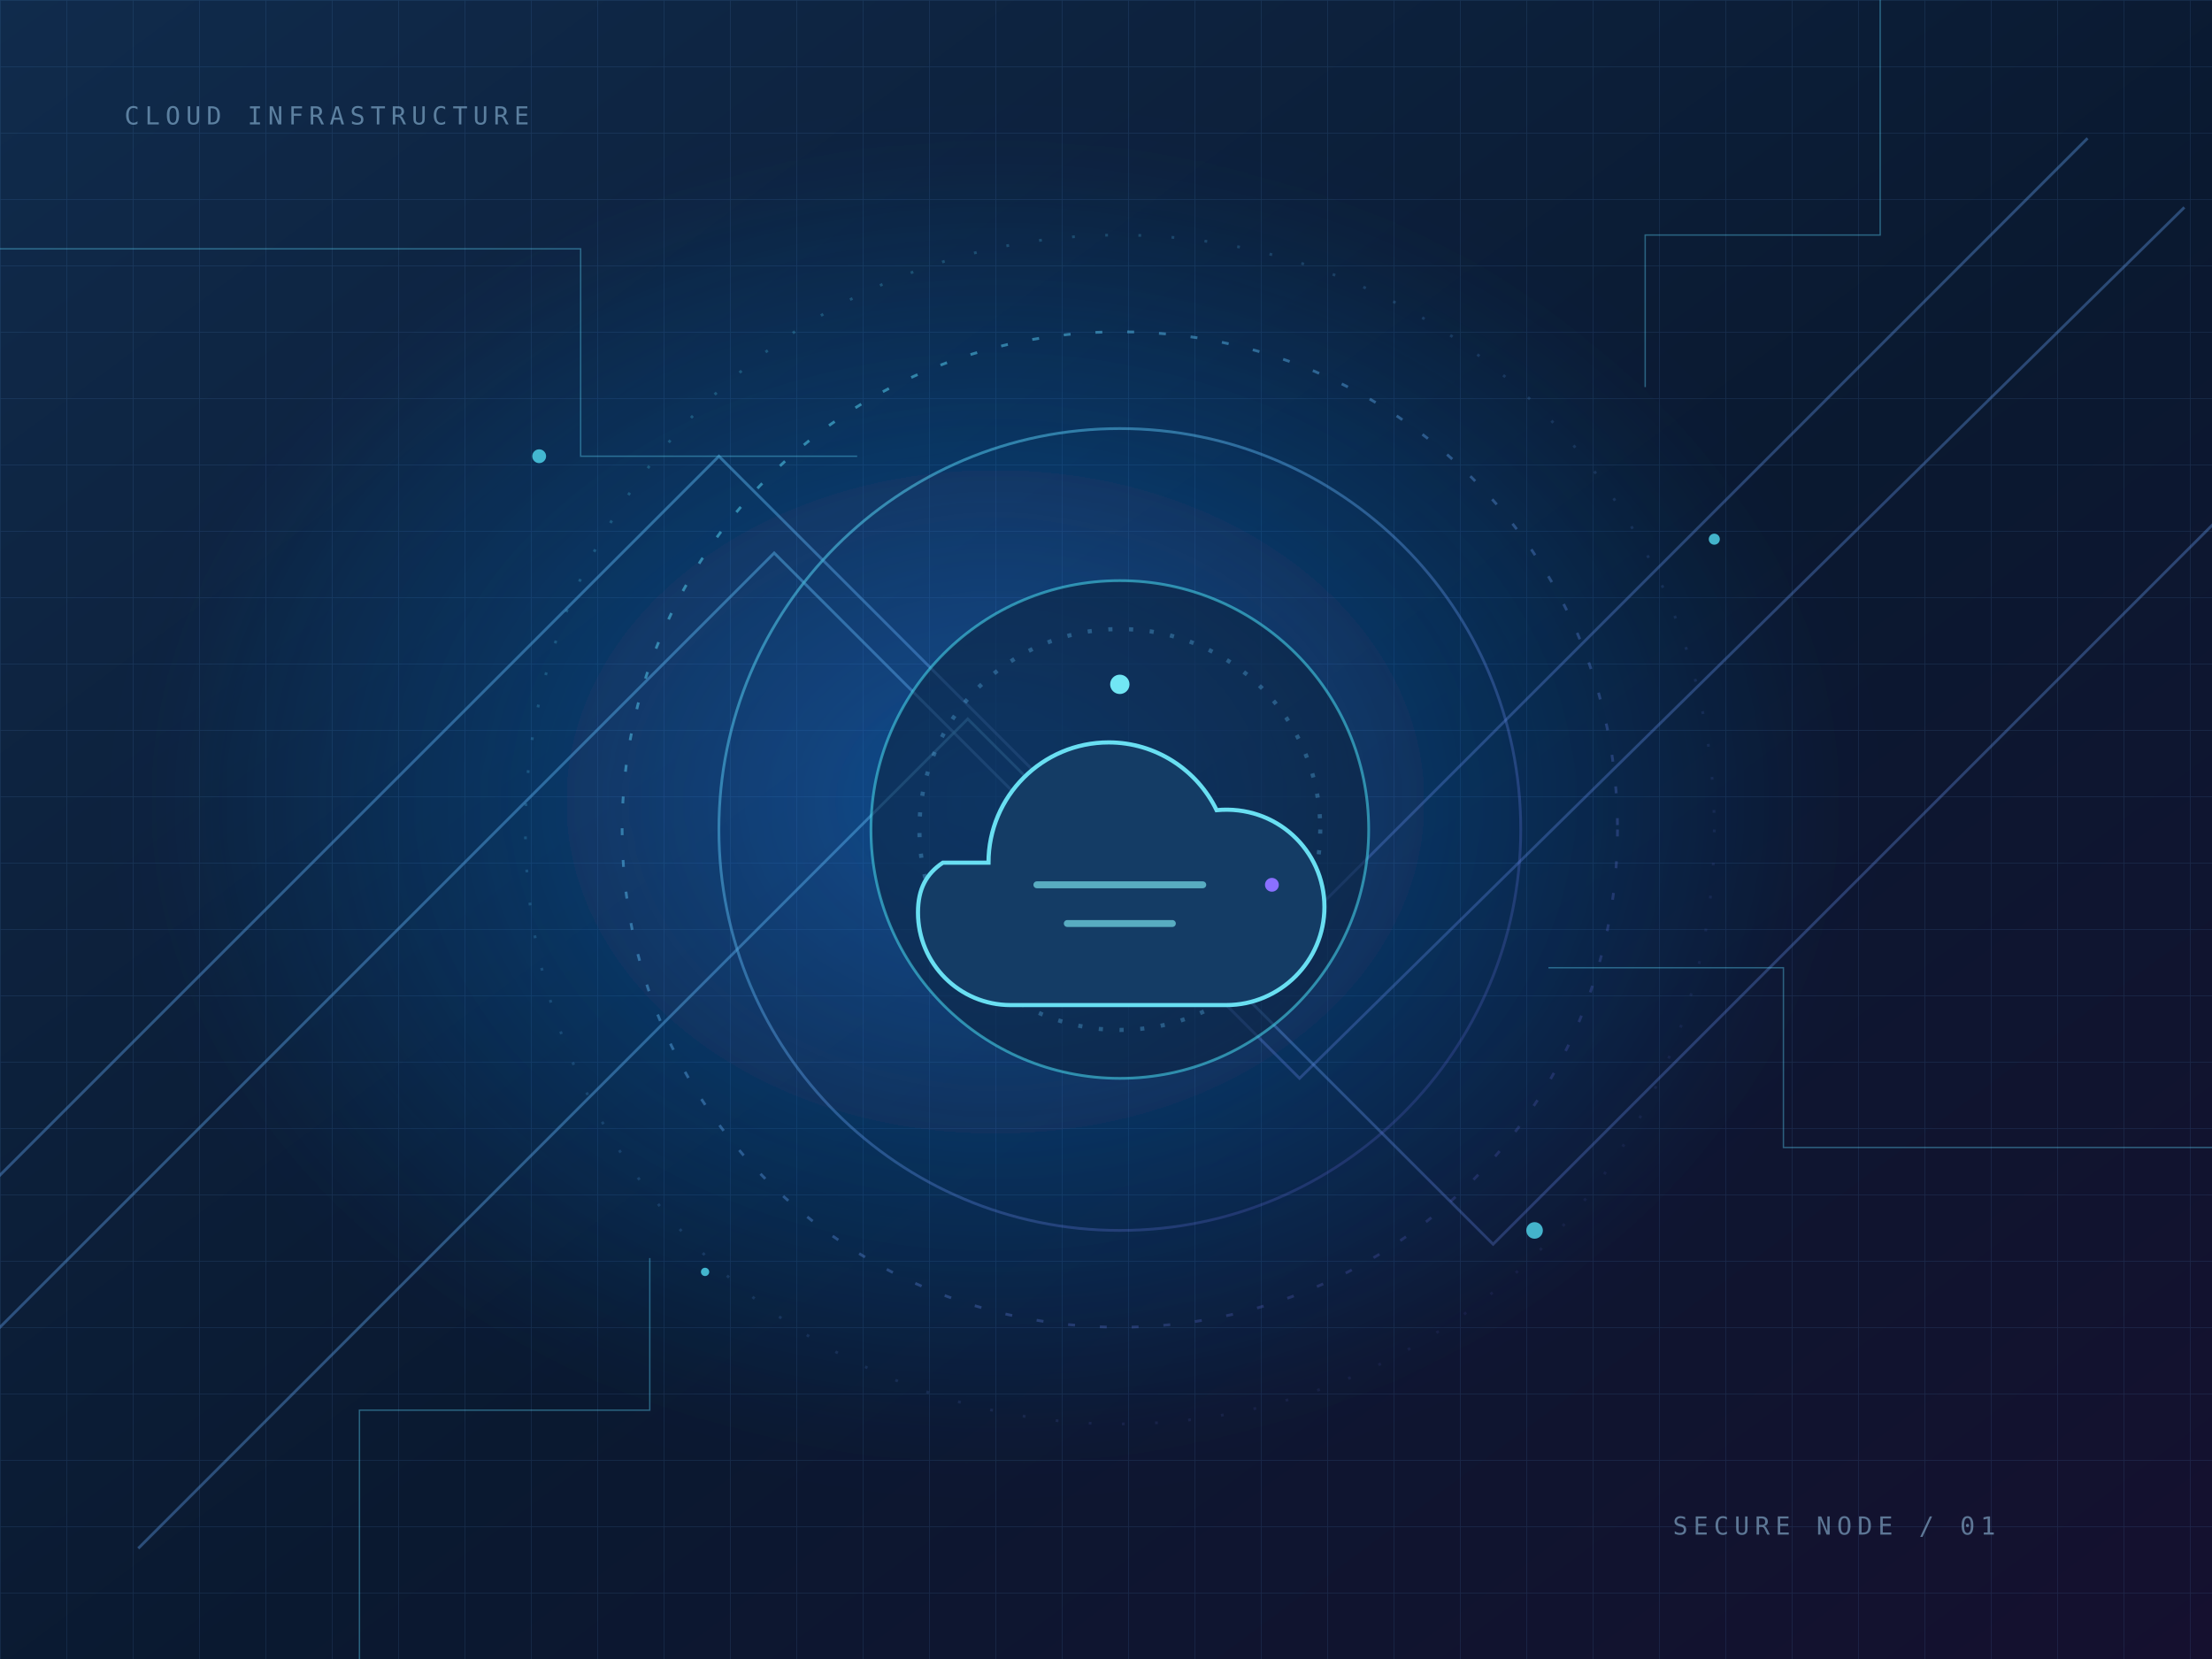
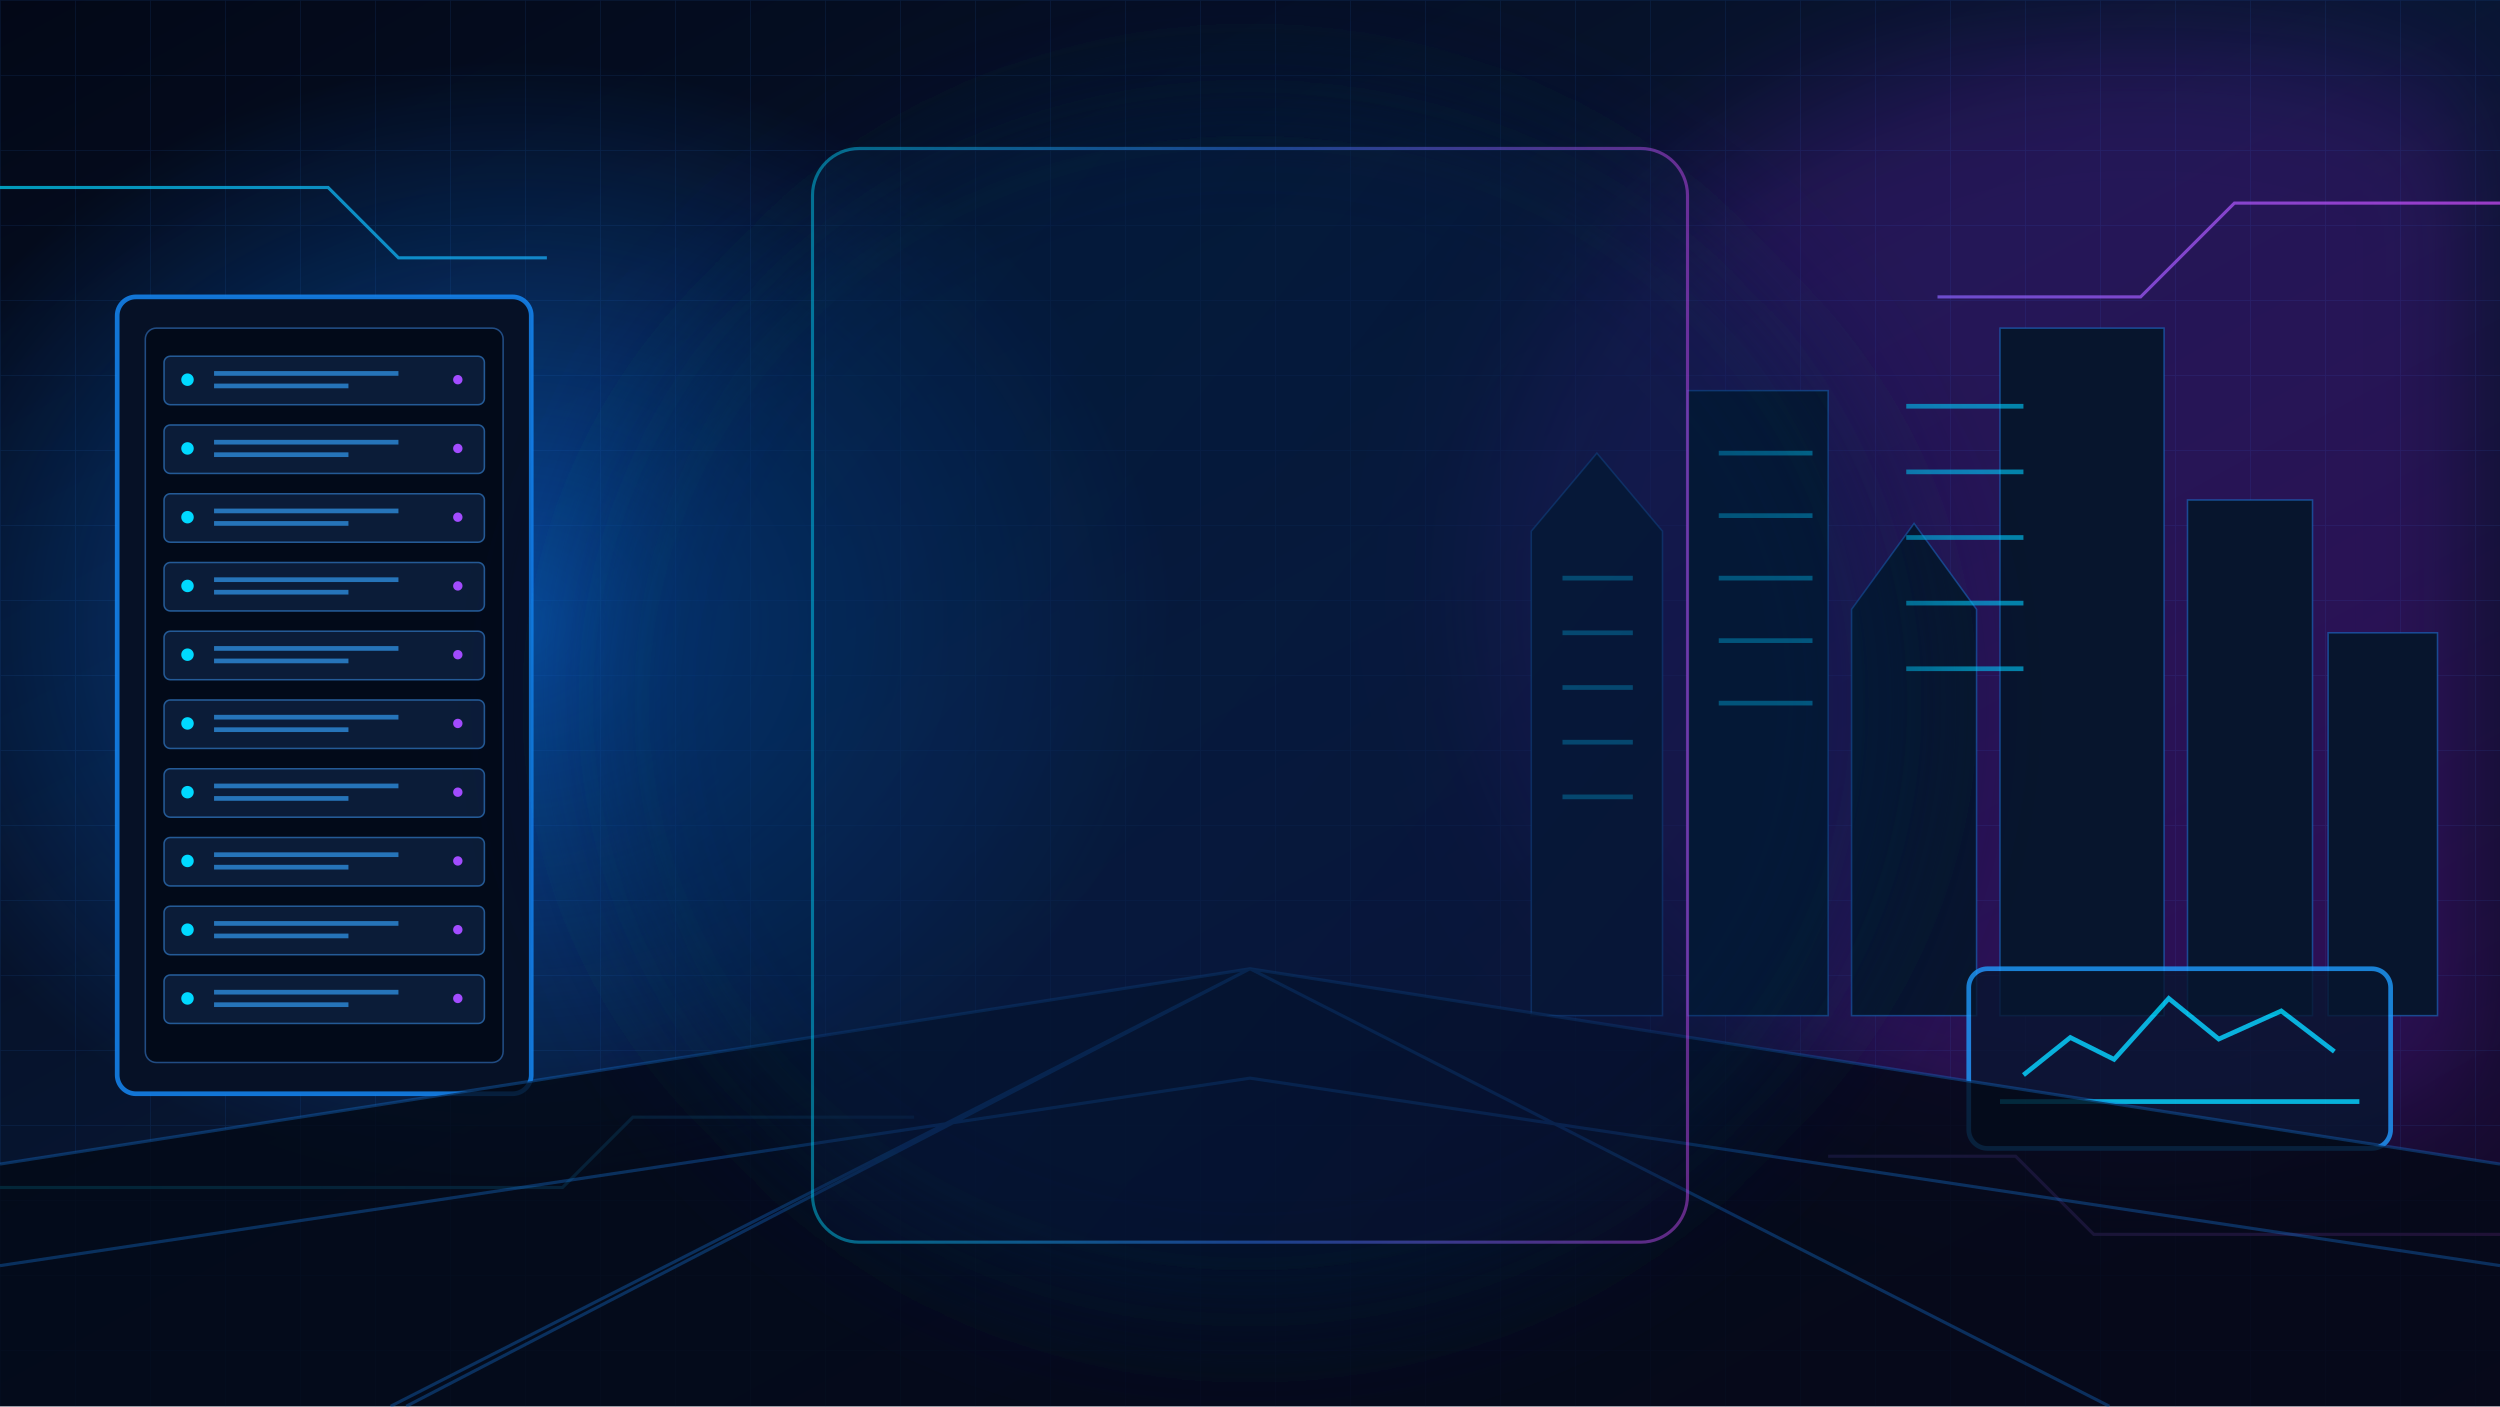
- <svg xmlns="http://www.w3.org/2000/svg" viewBox="0 0 1600 1200" fill="none">
+ <svg xmlns="http://www.w3.org/2000/svg" viewBox="0 0 1600 900" fill="none">
  <defs>
-     <linearGradient id="bg" x1="0" y1="0" x2="1" y2="1">
-       <stop stop-color="#102b4c" />
-       <stop offset=".55" stop-color="#0a1930" />
-       <stop offset="1" stop-color="#15102f" />
+     <linearGradient id="bg" x2="1" y2="1">
+       <stop stop-color="#030817" />
+       <stop offset=".48" stop-color="#071632" />
+       <stop offset="1" stop-color="#17082c" />
    </linearGradient>
    <radialGradient id="glow">
-       <stop stop-color="#167eea" stop-opacity=".5" />
-       <stop offset="1" stop-color="#167eea" stop-opacity="0" />
+       <stop stop-color="#087bff" stop-opacity=".55" />
+       <stop offset="1" stop-color="#087bff" stop-opacity="0" />
    </radialGradient>
-     <linearGradient id="line" x1="0" y1="0" x2="1" y2="1">
-       <stop stop-color="#4de8f2" stop-opacity=".8" />
-       <stop offset="1" stop-color="#8268ff" stop-opacity=".15" />
+     <linearGradient id="neon">
+       <stop stop-color="#00d9ff" />
+       <stop offset=".52" stop-color="#397cff" />
+       <stop offset="1" stop-color="#d34cff" />
+     </linearGradient>
+     <linearGradient id="glass" x2="1" y2="1">
+       <stop stop-color="#0a2d5a" stop-opacity=".82" />
+       <stop offset="1" stop-color="#140b35" stop-opacity=".88" />
    </linearGradient>
    <pattern id="grid" width="48" height="48" patternUnits="userSpaceOnUse">
-       <path d="M48 0H0V48" stroke="#6db7ff" stroke-opacity=".13" />
+       <path d="M48 0H0V48" stroke="#328dff" stroke-opacity=".11" />
    </pattern>
    <filter id="blur">
-       <feGaussianBlur stdDeviation="30" />
+       <feGaussianBlur stdDeviation="42" />
    </filter>
  </defs>
-   <rect width="1600" height="1200" fill="url(#bg)" />
-   <rect width="1600" height="1200" fill="url(#grid)" />
-   <ellipse cx="720" cy="580" rx="620" ry="480" fill="url(#glow)" filter="url(#blur)" />
-   <g stroke="url(#line)" stroke-width="2" opacity=".75">
-     <path d="M-80 930 520 330 900 710 1510 100" />
-     <path d="M-50 1010 560 400 940 780 1580 150" />
-     <path d="M100 1120 700 520 1080 900 1680 300" />
-     <circle cx="810" cy="600" r="290" />
-     <circle cx="810" cy="600" r="360" stroke-dasharray="5 18" />
-     <circle cx="810" cy="600" r="430" stroke-dasharray="2 22" opacity=".45" />
+   <path fill="url(#bg)" d="M0 0h1600v900H0z" />
+   <path fill="url(#grid)" d="M0 0h1600v900H0z" />
+   <ellipse cx="330" cy="400" rx="420" ry="360" fill="url(#glow)" />
+   <ellipse cx="1370" cy="380" rx="420" ry="360" fill="#a51cff" opacity=".18" filter="url(#blur)" />
+   <g stroke="#1b6dca" stroke-opacity=".6" fill="#07152d">
+     <path d="M980 650V340l42-50 42 50v310zM1080 650V250h90v400zM1185 650V390l40-55 40 55v260zM1280 650V210h105v440zM1400 650V320h80v330zM1490 650V405h70v245z" />
+     <path d="M1000 370h45m-45 35h45m-45 35h45m-45 35h45m-45 35h45m55-220h60m-60 40h60m-60 40h60m-60 40h60m-60 40h60m60-190h75m-75 42h75m-75 42h75m-75 42h75m-75 42h75" stroke="#00cfff" stroke-width="3" />
  </g>
-   <g fill="#51d9f0" opacity=".8">
-     <circle cx="390" cy="330" r="5" />
-     <circle cx="1240" cy="390" r="4" />
-     <circle cx="1110" cy="890" r="6" />
-     <circle cx="510" cy="920" r="3" />
+   <g transform="translate(75 190)">
+     <rect width="265" height="510" rx="12" fill="#061126" stroke="#168dff" stroke-opacity=".8" stroke-width="3" />
+     <rect x="18" y="20" width="229" height="470" rx="7" fill="#020a19" stroke="#214c83" />
+     <g transform="translate(30 38)">
+       <rect width="205" height="31" rx="4" fill="#0b1c38" stroke="#245a96" />
+       <circle cx="15" cy="15" r="4" fill="#00d9ff" />
+       <path d="M32 11h118M32 19h86" stroke="#2674b9" stroke-width="3" />
+       <circle cx="188" cy="15" r="3" fill="#a34cff" />
+     </g>
+     <g transform="translate(30 82)">
+       <rect width="205" height="31" rx="4" fill="#0b1c38" stroke="#245a96" />
+       <circle cx="15" cy="15" r="4" fill="#00d9ff" />
+       <path d="M32 11h118M32 19h86" stroke="#2674b9" stroke-width="3" />
+       <circle cx="188" cy="15" r="3" fill="#a34cff" />
+     </g>
+     <g transform="translate(30 126)">
+       <rect width="205" height="31" rx="4" fill="#0b1c38" stroke="#245a96" />
+       <circle cx="15" cy="15" r="4" fill="#00d9ff" />
+       <path d="M32 11h118M32 19h86" stroke="#2674b9" stroke-width="3" />
+       <circle cx="188" cy="15" r="3" fill="#a34cff" />
+     </g>
+     <g transform="translate(30 170)">
+       <rect width="205" height="31" rx="4" fill="#0b1c38" stroke="#245a96" />
+       <circle cx="15" cy="15" r="4" fill="#00d9ff" />
+       <path d="M32 11h118M32 19h86" stroke="#2674b9" stroke-width="3" />
+       <circle cx="188" cy="15" r="3" fill="#a34cff" />
+     </g>
+     <g transform="translate(30 214)">
+       <rect width="205" height="31" rx="4" fill="#0b1c38" stroke="#245a96" />
+       <circle cx="15" cy="15" r="4" fill="#00d9ff" />
+       <path d="M32 11h118M32 19h86" stroke="#2674b9" stroke-width="3" />
+       <circle cx="188" cy="15" r="3" fill="#a34cff" />
+     </g>
+     <g transform="translate(30 258)">
+       <rect width="205" height="31" rx="4" fill="#0b1c38" stroke="#245a96" />
+       <circle cx="15" cy="15" r="4" fill="#00d9ff" />
+       <path d="M32 11h118M32 19h86" stroke="#2674b9" stroke-width="3" />
+       <circle cx="188" cy="15" r="3" fill="#a34cff" />
+     </g>
+     <g transform="translate(30 302)">
+       <rect width="205" height="31" rx="4" fill="#0b1c38" stroke="#245a96" />
+       <circle cx="15" cy="15" r="4" fill="#00d9ff" />
+       <path d="M32 11h118M32 19h86" stroke="#2674b9" stroke-width="3" />
+       <circle cx="188" cy="15" r="3" fill="#a34cff" />
+     </g>
+     <g transform="translate(30 346)">
+       <rect width="205" height="31" rx="4" fill="#0b1c38" stroke="#245a96" />
+       <circle cx="15" cy="15" r="4" fill="#00d9ff" />
+       <path d="M32 11h118M32 19h86" stroke="#2674b9" stroke-width="3" />
+       <circle cx="188" cy="15" r="3" fill="#a34cff" />
+     </g>
+     <g transform="translate(30 390)">
+       <rect width="205" height="31" rx="4" fill="#0b1c38" stroke="#245a96" />
+       <circle cx="15" cy="15" r="4" fill="#00d9ff" />
+       <path d="M32 11h118M32 19h86" stroke="#2674b9" stroke-width="3" />
+       <circle cx="188" cy="15" r="3" fill="#a34cff" />
+     </g>
+     <g transform="translate(30 434)">
+       <rect width="205" height="31" rx="4" fill="#0b1c38" stroke="#245a96" />
+       <circle cx="15" cy="15" r="4" fill="#00d9ff" />
+       <path d="M32 11h118M32 19h86" stroke="#2674b9" stroke-width="3" />
+       <circle cx="188" cy="15" r="3" fill="#a34cff" />
+     </g>
  </g>
-   <g stroke="#57c8ed" stroke-opacity=".42">
-     <path d="M0 180H420V330H620" />
-     <path d="M1600 830H1290V700H1120" />
-     <path d="M260 1200V1020H470V910" />
-     <path d="M1360 0V170H1190V280" />
+   <g transform="translate(1260 620)" opacity=".8">
+     <rect width="270" height="115" rx="12" fill="#06152e" stroke="#1e9cff" stroke-width="3" />
+     <path d="M20 85h230M35 68l30-24 28 14 35-39 32 26 40-18 34 26" stroke="#00d9ff" stroke-width="3" />
  </g>
-   <g transform="translate(810 600)">
-     <circle r="180" fill="#0b2441" fill-opacity=".55" stroke="#4adcf1" stroke-opacity=".55" stroke-width="2" />
-     <circle r="145" stroke="#68c8ff" stroke-opacity=".3" stroke-dasharray="3 12" stroke-width="3" />
-     <path d="M-95 24c0-48 39-87 87-87 34 0 64 20 78 49 43-4 78 29 78 70 0 39-32 71-71 71H-79c-37 0-67-30-67-67 0-17 6-28 18-36Z" fill="#143c65" stroke="#69dff2" stroke-width="3" />
-     <path d="M-60 40h120M-38 68h76" stroke="#7ce8f3" stroke-width="5" stroke-linecap="round" opacity=".65" />
-     <circle cx="0" cy="-105" r="7" fill="#71e6f4" />
-     <circle cx="110" cy="40" r="5" fill="#8a70ff" />
+   <g stroke="url(#neon)" stroke-width="2" opacity=".7">
+     <path d="M0 760h360l45-45h180M1600 130h-170l-60 60h-130M0 120h210l45 45h95M1600 790h-260l-50-50h-120" />
  </g>
-   <g fill="#9bc8e9" fill-opacity=".55" font-family="monospace" font-size="18" letter-spacing="4">
-     <text x="90" y="90">CLOUD INFRASTRUCTURE</text>
-     <text x="1210" y="1110">SECURE NODE / 01</text>
-   </g>
+   <path d="M0 745L800 620l800 125v155H0z" fill="#030916" fill-opacity=".8" />
+   <path d="M0 745L800 620l800 125M0 810l800-120 800 120M250 900l550-280 550 280M1350 900 800 620 260 900" stroke="#1677d9" stroke-opacity=".35" stroke-width="2" />
+   <ellipse cx="800" cy="450" rx="430" ry="400" fill="#061b42" opacity=".46" filter="url(#blur)" />
+   <rect x="520" y="95" width="560" height="700" rx="30" stroke="url(#neon)" stroke-opacity=".45" stroke-width="2" fill="url(#glass)" fill-opacity=".23" />
</svg>
